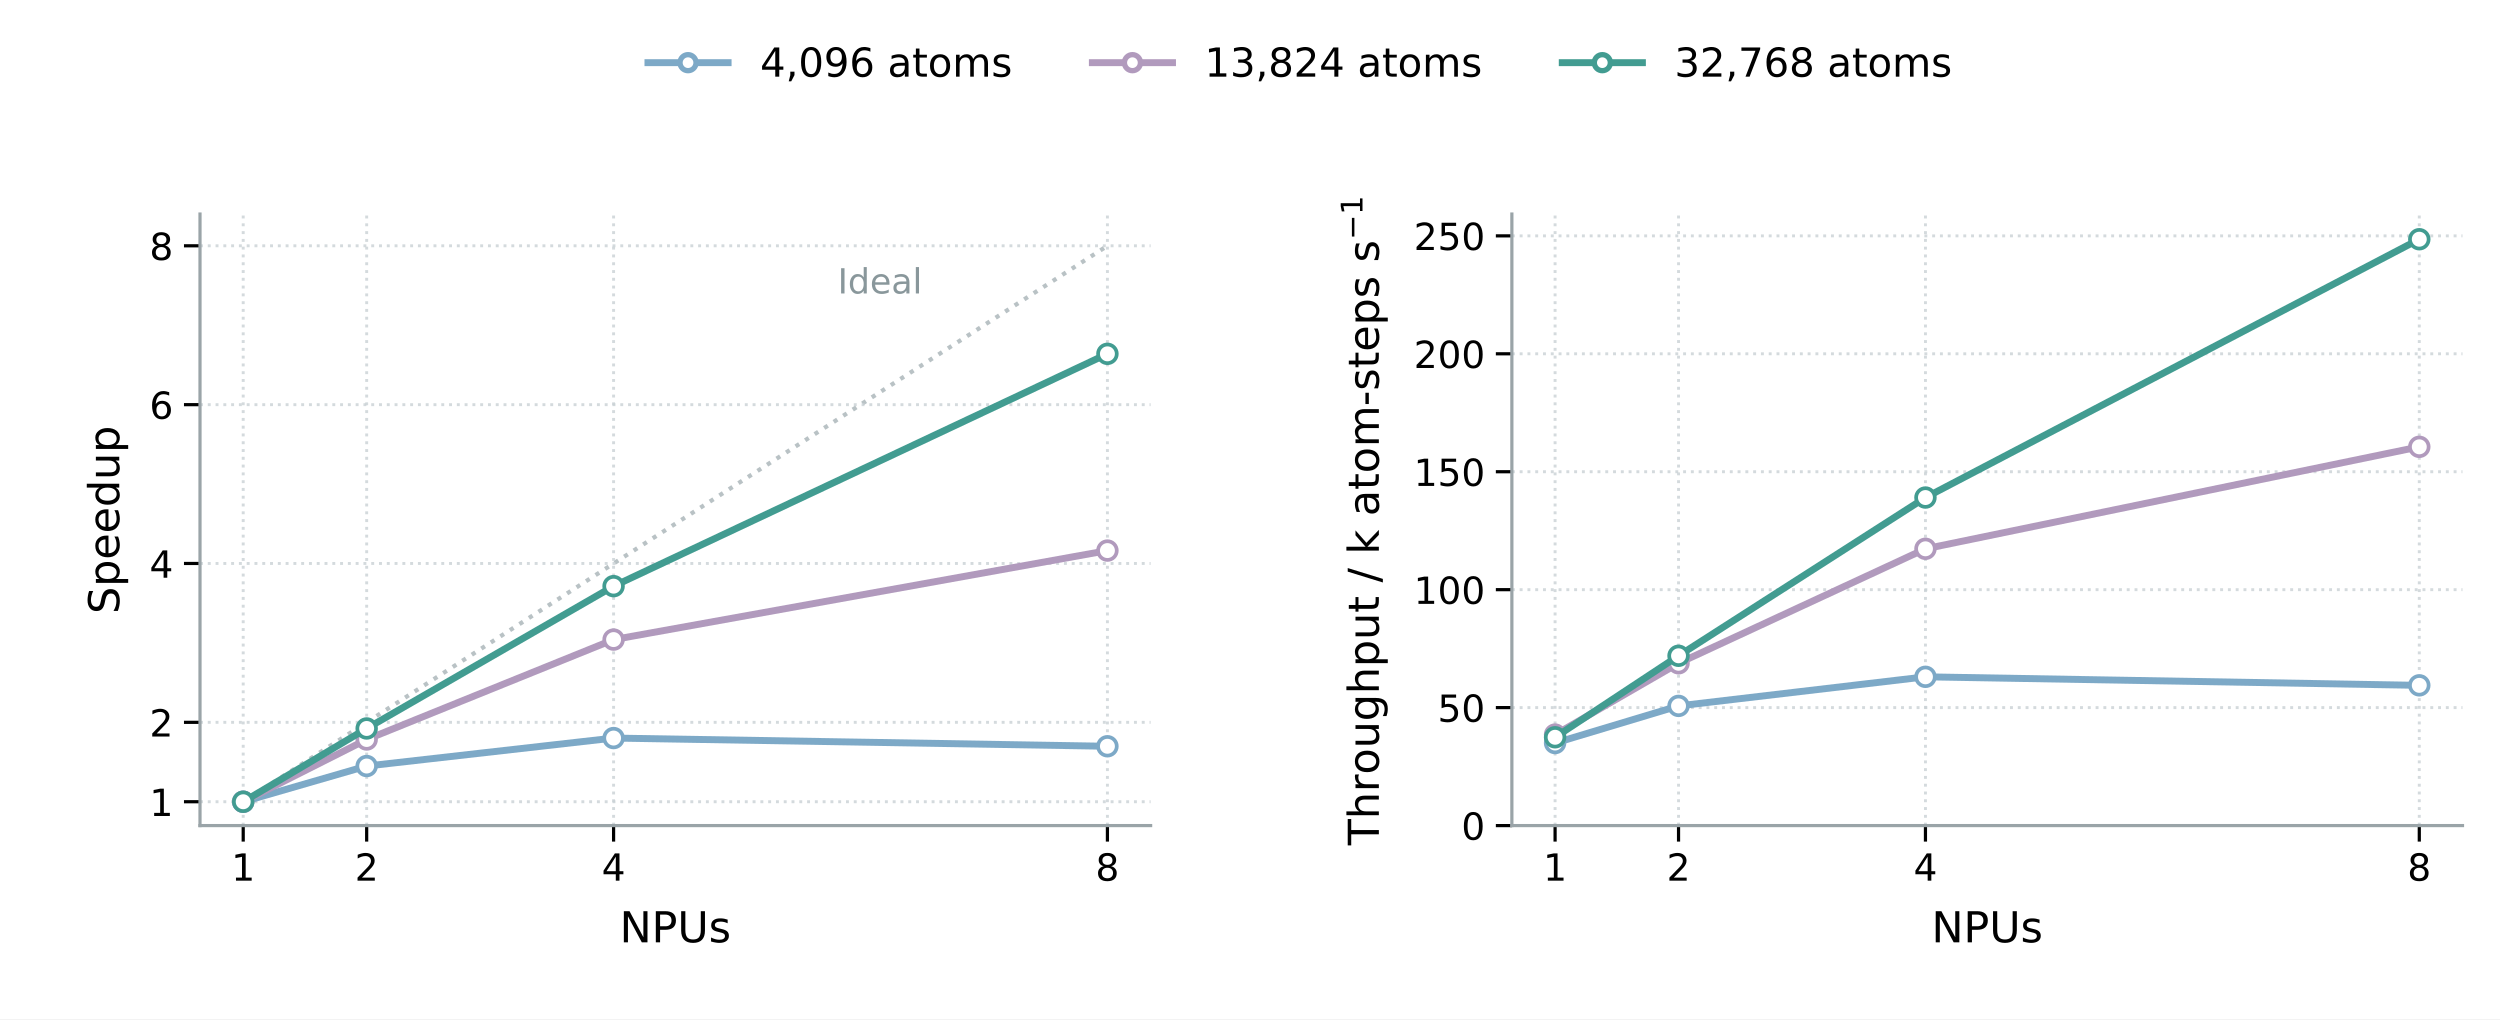
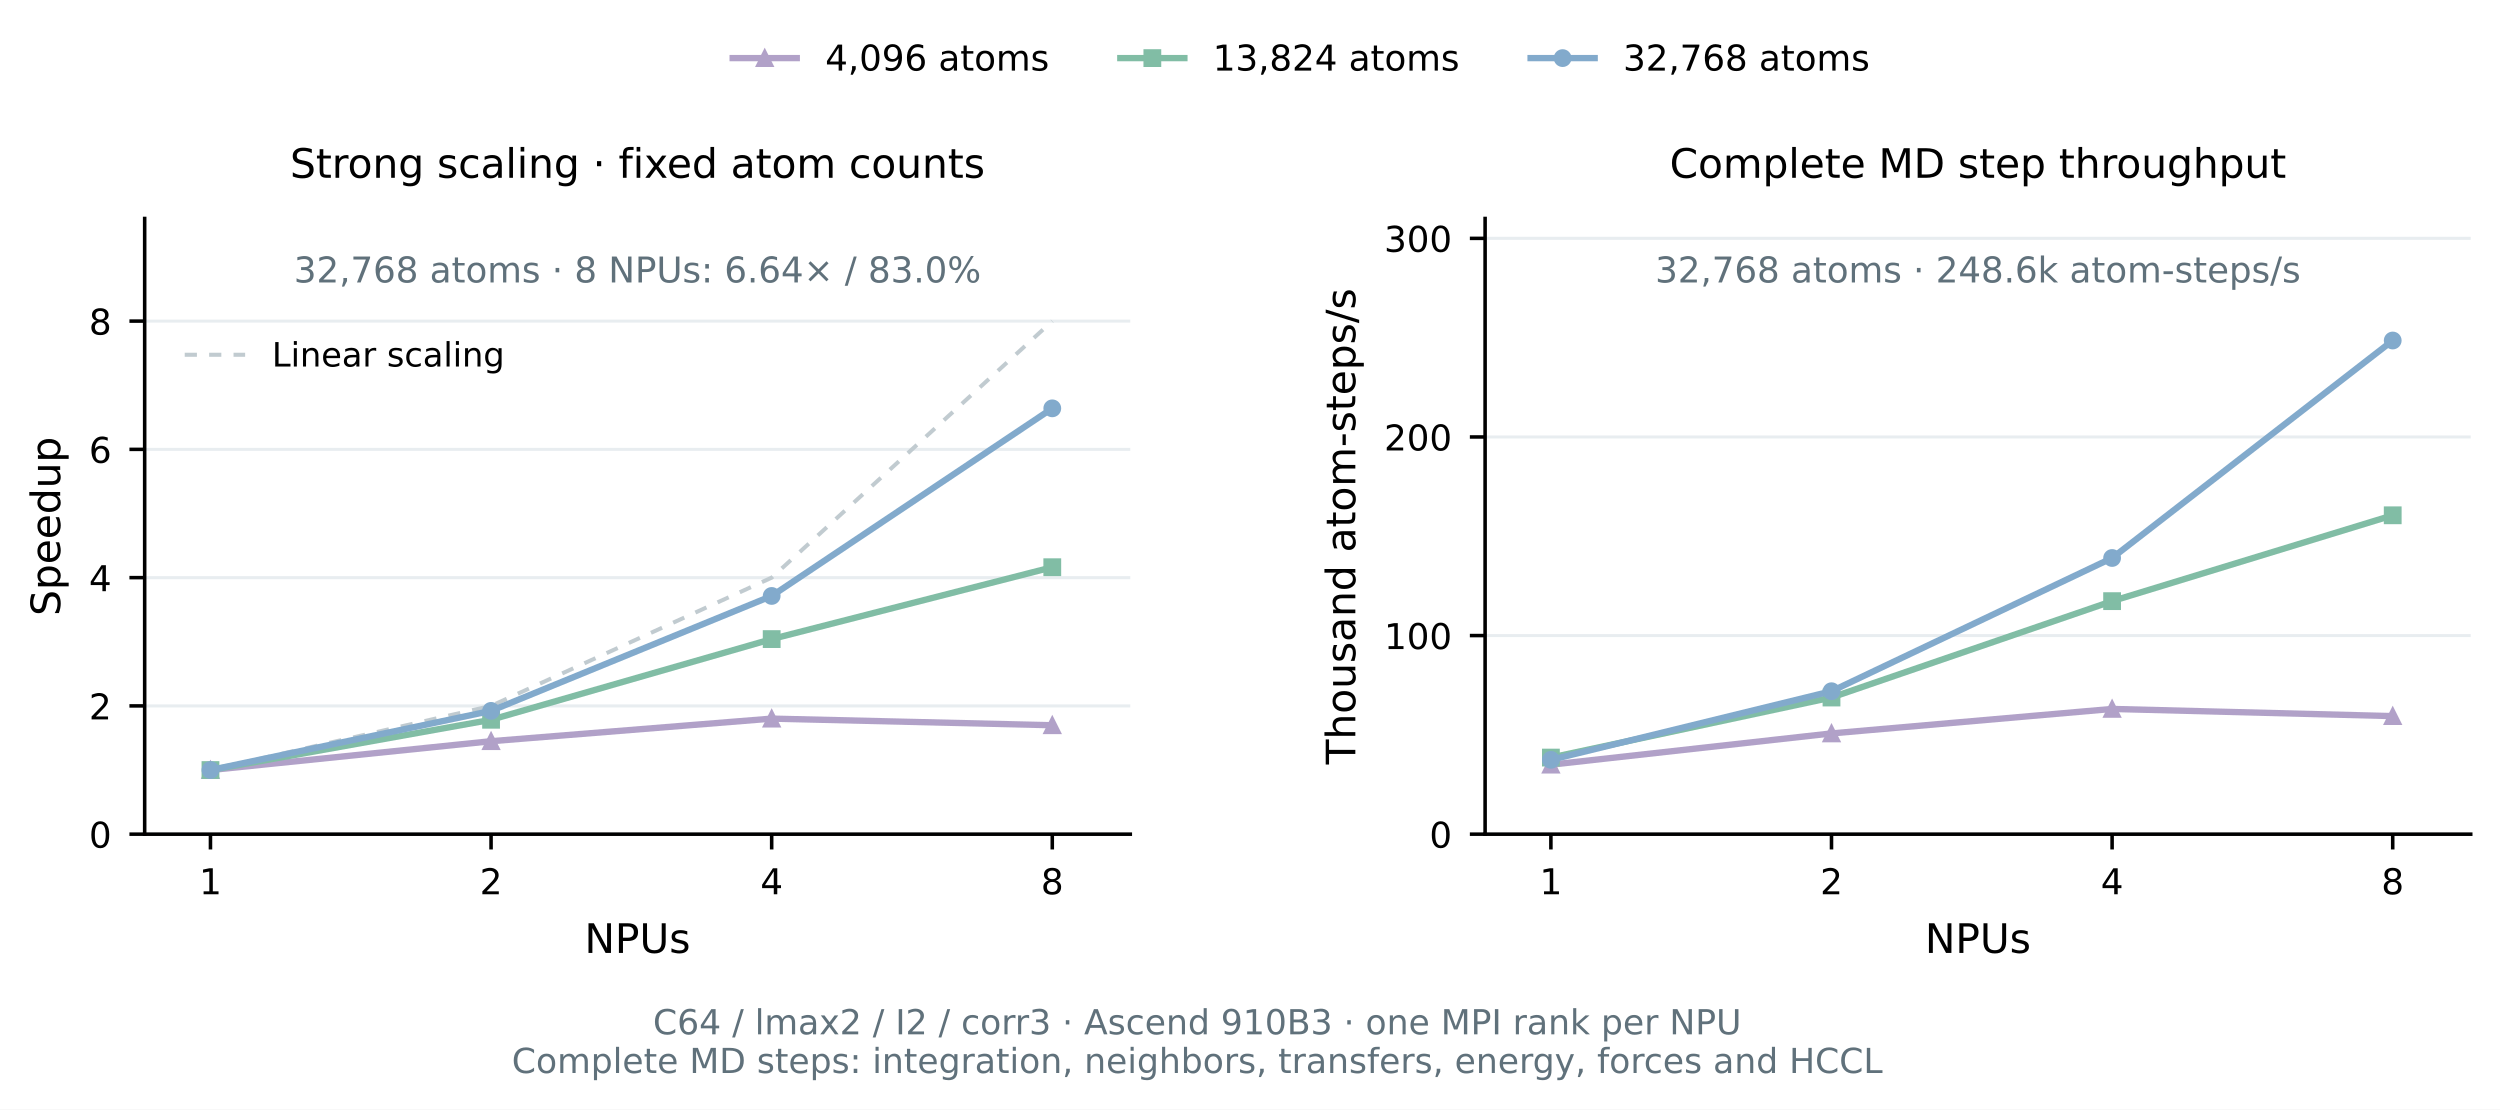
- <svg xmlns="http://www.w3.org/2000/svg" xmlns:xlink="http://www.w3.org/1999/xlink" width="468pt" height="190.8pt" viewBox="0 0 468 190.8" version="1.1">
+ <svg xmlns="http://www.w3.org/2000/svg" xmlns:xlink="http://www.w3.org/1999/xlink" width="491.74pt" height="218.234pt" viewBox="0 0 491.74 218.234" version="1.1">
  <defs>
    <style type="text/css">*{stroke-linejoin: round; stroke-linecap: butt}</style>
  </defs>
  <g id="figure_1">
    <g id="patch_1">
-       <path d="M 0 190.8 L 468 190.8 L 468 0 L 0 0 z " style="fill: #ffffff" />
+       <path d="M 0 218.234 L 491.74 218.234 L 491.74 0 L 0 0 z " style="fill: #ffffff" />
    </g>
    <g id="axes_1">
      <g id="patch_2">
-         <path d="M 37.44 154.548 L 215.398 154.548 L 215.398 40.068 L 37.44 40.068 z " style="fill: #ffffff" />
-       </g>
-       <g id="line2d_1">
-         <path d="M 45.529 150.088 L 68.64 135.22 L 114.863 105.485 L 207.309 46.015 " clip-path="url(#pa1226cd1eb)" style="fill: none; stroke-dasharray: 0.8,1.32; stroke-dashoffset: 0; stroke: #b9c2c5; stroke-width: 0.8" />
+         <path d="M 28.456 164.08 L 222.322 164.08 L 222.322 42.976 L 28.456 42.976 z " style="fill: #ffffff" />
      </g>
      <g id="matplotlib.axis_1">
        <g id="xtick_1">
+           <g id="line2d_1">
+             <defs>
+               <path id="m99eeb32ec3" d="M 0 0 L 0 3 " style="stroke: #000000; stroke-width: 0.7" />
+             </defs>
+             <g>
+               <use xlink:href="#m99eeb32ec3" x="41.397" y="164.08" style="stroke: #000000; stroke-width: 0.7" />
+             </g>
+           </g>
+           <g id="text_1">
+             <text style="font-size: 7px; font-family: 'DejaVu Sans'; text-anchor: middle" x="41.397" y="175.899" transform="rotate(-0 41.39732 175.8989)">1</text>
+           </g>
+         </g>
+         <g id="xtick_2">
          <g id="line2d_2">
-             <path d="M 45.529 154.548 L 45.529 40.068 " clip-path="url(#pa1226cd1eb)" style="fill: none; stroke-dasharray: 0.55,0.907; stroke-dashoffset: 0; stroke: #c9d1d4; stroke-opacity: 0.8; stroke-width: 0.55" />
-           </g>
+             <g>
+               <use xlink:href="#m99eeb32ec3" x="96.591" y="164.08" style="stroke: #000000; stroke-width: 0.7" />
+             </g>
+           </g>
+           <g id="text_2">
+             <text style="font-size: 7px; font-family: 'DejaVu Sans'; text-anchor: middle" x="96.591" y="175.899" transform="rotate(-0 96.5913 175.8989)">2</text>
+           </g>
+         </g>
+         <g id="xtick_3">
          <g id="line2d_3">
-             <defs>
-               <path id="mcc7206d7f3" d="M 0 0 L 0 3 " style="stroke: #000000; stroke-width: 0.6" />
-             </defs>
-             <g>
-               <use xlink:href="#mcc7206d7f3" x="45.529" y="154.548" style="stroke: #000000; stroke-width: 0.6" />
-             </g>
-           </g>
-           <g id="text_1">
-             <text style="font-size: 7px; font-family: 'DejaVu Sans'; text-anchor: middle" x="45.529" y="164.867" transform="rotate(-0 45.529 164.8669)">1</text>
-           </g>
-         </g>
-         <g id="xtick_2">
+             <g>
+               <use xlink:href="#m99eeb32ec3" x="151.785" y="164.08" style="stroke: #000000; stroke-width: 0.7" />
+             </g>
+           </g>
+           <g id="text_3">
+             <text style="font-size: 7px; font-family: 'DejaVu Sans'; text-anchor: middle" x="151.785" y="175.899" transform="rotate(-0 151.7853 175.8989)">4</text>
+           </g>
+         </g>
+         <g id="xtick_4">
          <g id="line2d_4">
-             <path d="M 68.64 154.548 L 68.64 40.068 " clip-path="url(#pa1226cd1eb)" style="fill: none; stroke-dasharray: 0.55,0.907; stroke-dashoffset: 0; stroke: #c9d1d4; stroke-opacity: 0.8; stroke-width: 0.55" />
-           </g>
-           <g id="line2d_5">
-             <g>
-               <use xlink:href="#mcc7206d7f3" x="68.64" y="154.548" style="stroke: #000000; stroke-width: 0.6" />
-             </g>
-           </g>
-           <g id="text_2">
-             <text style="font-size: 7px; font-family: 'DejaVu Sans'; text-anchor: middle" x="68.64" y="164.867" transform="rotate(-0 68.64043 164.8669)">2</text>
-           </g>
-         </g>
-         <g id="xtick_3">
-           <g id="line2d_6">
-             <path d="M 114.863 154.548 L 114.863 40.068 " clip-path="url(#pa1226cd1eb)" style="fill: none; stroke-dasharray: 0.55,0.907; stroke-dashoffset: 0; stroke: #c9d1d4; stroke-opacity: 0.8; stroke-width: 0.55" />
-           </g>
-           <g id="line2d_7">
-             <g>
-               <use xlink:href="#mcc7206d7f3" x="114.863" y="154.548" style="stroke: #000000; stroke-width: 0.6" />
-             </g>
-           </g>
-           <g id="text_3">
-             <text style="font-size: 7px; font-family: 'DejaVu Sans'; text-anchor: middle" x="114.863" y="164.867" transform="rotate(-0 114.8633 164.8669)">4</text>
-           </g>
-         </g>
-         <g id="xtick_4">
-           <g id="line2d_8">
-             <path d="M 207.309 154.548 L 207.309 40.068 " clip-path="url(#pa1226cd1eb)" style="fill: none; stroke-dasharray: 0.55,0.907; stroke-dashoffset: 0; stroke: #c9d1d4; stroke-opacity: 0.8; stroke-width: 0.55" />
-           </g>
-           <g id="line2d_9">
-             <g>
-               <use xlink:href="#mcc7206d7f3" x="207.309" y="154.548" style="stroke: #000000; stroke-width: 0.6" />
+             <g>
+               <use xlink:href="#m99eeb32ec3" x="206.979" y="164.08" style="stroke: #000000; stroke-width: 0.7" />
            </g>
          </g>
          <g id="text_4">
-             <text style="font-size: 7px; font-family: 'DejaVu Sans'; text-anchor: middle" x="207.309" y="164.867" transform="rotate(-0 207.309 164.8669)">8</text>
+             <text style="font-size: 7px; font-family: 'DejaVu Sans'; text-anchor: middle" x="206.979" y="175.899" transform="rotate(-0 206.9793 175.8989)">8</text>
          </g>
        </g>
        <g id="text_5">
-           <text style="font-size: 8px; font-family: 'DejaVu Sans'; text-anchor: middle" x="126.419" y="176.401" transform="rotate(-0 126.419 176.4014)">NPUs</text>
+           <text style="font-size: 8px; font-family: 'DejaVu Sans'; text-anchor: middle" x="125.389" y="187.433" transform="rotate(-0 125.3893 187.4334)">NPUs</text>
        </g>
      </g>
      <g id="matplotlib.axis_2">
        <g id="ytick_1">
+           <g id="line2d_5">
+             <path d="M 28.456 164.08 L 222.322 164.08 " clip-path="url(#pe8429858e1)" style="fill: none; stroke: #e8edf0; stroke-width: 0.6; stroke-linecap: square" />
+           </g>
+           <g id="line2d_6">
+             <defs>
+               <path id="m3dbfd194fb" d="M 0 0 L -3 0 " style="stroke: #000000; stroke-width: 0.7" />
+             </defs>
+             <g>
+               <use xlink:href="#m3dbfd194fb" x="28.456" y="164.08" style="stroke: #000000; stroke-width: 0.7" />
+             </g>
+           </g>
+           <g id="text_6">
+             <text style="font-size: 7px; font-family: 'DejaVu Sans'; text-anchor: end" x="21.956" y="166.739" transform="rotate(-0 21.95625 166.7395)">0</text>
+           </g>
+         </g>
+         <g id="ytick_2">
+           <g id="line2d_7">
+             <path d="M 28.456 138.85 L 222.322 138.85 " clip-path="url(#pe8429858e1)" style="fill: none; stroke: #e8edf0; stroke-width: 0.6; stroke-linecap: square" />
+           </g>
+           <g id="line2d_8">
+             <g>
+               <use xlink:href="#m3dbfd194fb" x="28.456" y="138.85" style="stroke: #000000; stroke-width: 0.7" />
+             </g>
+           </g>
+           <g id="text_7">
+             <text style="font-size: 7px; font-family: 'DejaVu Sans'; text-anchor: end" x="21.956" y="141.509" transform="rotate(-0 21.95625 141.5095)">2</text>
+           </g>
+         </g>
+         <g id="ytick_3">
+           <g id="line2d_9">
+             <path d="M 28.456 113.62 L 222.322 113.62 " clip-path="url(#pe8429858e1)" style="fill: none; stroke: #e8edf0; stroke-width: 0.6; stroke-linecap: square" />
+           </g>
          <g id="line2d_10">
-             <path d="M 37.44 150.088 L 215.398 150.088 " clip-path="url(#pa1226cd1eb)" style="fill: none; stroke-dasharray: 0.55,0.907; stroke-dashoffset: 0; stroke: #c9d1d4; stroke-opacity: 0.8; stroke-width: 0.55" />
-           </g>
+             <g>
+               <use xlink:href="#m3dbfd194fb" x="28.456" y="113.62" style="stroke: #000000; stroke-width: 0.7" />
+             </g>
+           </g>
+           <g id="text_8">
+             <text style="font-size: 7px; font-family: 'DejaVu Sans'; text-anchor: end" x="21.956" y="116.279" transform="rotate(-0 21.95625 116.2795)">4</text>
+           </g>
+         </g>
+         <g id="ytick_4">
          <g id="line2d_11">
-             <defs>
-               <path id="mae733eca62" d="M 0 0 L -3 0 " style="stroke: #000000; stroke-width: 0.6" />
-             </defs>
-             <g>
-               <use xlink:href="#mae733eca62" x="37.44" y="150.088" style="stroke: #000000; stroke-width: 0.6" />
-             </g>
-           </g>
-           <g id="text_6">
-             <text style="font-size: 7px; font-family: 'DejaVu Sans'; text-anchor: end" x="32.44" y="152.747" transform="rotate(-0 32.44 152.7472)">1</text>
-           </g>
-         </g>
-         <g id="ytick_2">
+             <path d="M 28.456 88.39 L 222.322 88.39 " clip-path="url(#pe8429858e1)" style="fill: none; stroke: #e8edf0; stroke-width: 0.6; stroke-linecap: square" />
+           </g>
          <g id="line2d_12">
-             <path d="M 37.44 135.22 L 215.398 135.22 " clip-path="url(#pa1226cd1eb)" style="fill: none; stroke-dasharray: 0.55,0.907; stroke-dashoffset: 0; stroke: #c9d1d4; stroke-opacity: 0.8; stroke-width: 0.55" />
-           </g>
+             <g>
+               <use xlink:href="#m3dbfd194fb" x="28.456" y="88.39" style="stroke: #000000; stroke-width: 0.7" />
+             </g>
+           </g>
+           <g id="text_9">
+             <text style="font-size: 7px; font-family: 'DejaVu Sans'; text-anchor: end" x="21.956" y="91.049" transform="rotate(-0 21.95625 91.04945)">6</text>
+           </g>
+         </g>
+         <g id="ytick_5">
          <g id="line2d_13">
-             <g>
-               <use xlink:href="#mae733eca62" x="37.44" y="135.22" style="stroke: #000000; stroke-width: 0.6" />
-             </g>
-           </g>
-           <g id="text_7">
-             <text style="font-size: 7px; font-family: 'DejaVu Sans'; text-anchor: end" x="32.44" y="137.88" transform="rotate(-0 32.44 137.8797)">2</text>
-           </g>
-         </g>
-         <g id="ytick_3">
+             <path d="M 28.456 63.16 L 222.322 63.16 " clip-path="url(#pe8429858e1)" style="fill: none; stroke: #e8edf0; stroke-width: 0.6; stroke-linecap: square" />
+           </g>
          <g id="line2d_14">
-             <path d="M 37.44 105.485 L 215.398 105.485 " clip-path="url(#pa1226cd1eb)" style="fill: none; stroke-dasharray: 0.55,0.907; stroke-dashoffset: 0; stroke: #c9d1d4; stroke-opacity: 0.8; stroke-width: 0.55" />
-           </g>
-           <g id="line2d_15">
-             <g>
-               <use xlink:href="#mae733eca62" x="37.44" y="105.485" style="stroke: #000000; stroke-width: 0.6" />
-             </g>
-           </g>
-           <g id="text_8">
-             <text style="font-size: 7px; font-family: 'DejaVu Sans'; text-anchor: end" x="32.44" y="108.145" transform="rotate(-0 32.44 108.1446)">4</text>
-           </g>
-         </g>
-         <g id="ytick_4">
-           <g id="line2d_16">
-             <path d="M 37.44 75.75 L 215.398 75.75 " clip-path="url(#pa1226cd1eb)" style="fill: none; stroke-dasharray: 0.55,0.907; stroke-dashoffset: 0; stroke: #c9d1d4; stroke-opacity: 0.8; stroke-width: 0.55" />
-           </g>
-           <g id="line2d_17">
-             <g>
-               <use xlink:href="#mae733eca62" x="37.44" y="75.75" style="stroke: #000000; stroke-width: 0.6" />
-             </g>
-           </g>
-           <g id="text_9">
-             <text style="font-size: 7px; font-family: 'DejaVu Sans'; text-anchor: end" x="32.44" y="78.41" transform="rotate(-0 32.44 78.40953)">6</text>
-           </g>
-         </g>
-         <g id="ytick_5">
-           <g id="line2d_18">
-             <path d="M 37.44 46.015 L 215.398 46.015 " clip-path="url(#pa1226cd1eb)" style="fill: none; stroke-dasharray: 0.55,0.907; stroke-dashoffset: 0; stroke: #c9d1d4; stroke-opacity: 0.8; stroke-width: 0.55" />
-           </g>
-           <g id="line2d_19">
-             <g>
-               <use xlink:href="#mae733eca62" x="37.44" y="46.015" style="stroke: #000000; stroke-width: 0.6" />
+             <g>
+               <use xlink:href="#m3dbfd194fb" x="28.456" y="63.16" style="stroke: #000000; stroke-width: 0.7" />
            </g>
          </g>
          <g id="text_10">
-             <text style="font-size: 7px; font-family: 'DejaVu Sans'; text-anchor: end" x="32.44" y="48.674" transform="rotate(-0 32.44 48.67447)">8</text>
+             <text style="font-size: 7px; font-family: 'DejaVu Sans'; text-anchor: end" x="21.956" y="65.819" transform="rotate(-0 21.95625 65.81945)">8</text>
          </g>
        </g>
        <g id="text_11">
-           <text style="font-size: 8px; font-family: 'DejaVu Sans'; text-anchor: middle" x="22.323" y="97.308" transform="rotate(-90 22.3225 97.308)">Speedup</text>
-         </g>
+           <text style="font-size: 8px; font-family: 'DejaVu Sans'; text-anchor: middle" x="11.839" y="103.528" transform="rotate(-90 11.83875 103.528)">Speedup</text>
+         </g>
+       </g>
+       <g id="line2d_15">
+         <path d="M 41.397 151.465 L 96.591 138.85 L 151.785 113.62 L 206.979 63.16 " clip-path="url(#pe8429858e1)" style="fill: none; stroke-dasharray: 2.4,2.4; stroke-dashoffset: 0; stroke: #c1cbd0; stroke-width: 0.8" />
      </g>
      <g id="patch_3">
-         <path d="M 37.44 154.548 L 37.44 40.068 " style="fill: none; stroke: #9aa4a8; stroke-width: 0.6; stroke-linejoin: miter; stroke-linecap: square" />
+         <path d="M 28.456 164.08 L 28.456 42.976 " style="fill: none; stroke: #000000; stroke-width: 0.7; stroke-linejoin: miter; stroke-linecap: square" />
      </g>
      <g id="patch_4">
-         <path d="M 37.44 154.548 L 215.398 154.548 " style="fill: none; stroke: #9aa4a8; stroke-width: 0.6; stroke-linejoin: miter; stroke-linecap: square" />
-       </g>
-       <g id="line2d_20">
-         <path d="M 45.529 150.088 L 68.64 143.401 L 114.863 138.164 L 207.309 139.7 " clip-path="url(#pa1226cd1eb)" style="fill: none; stroke: #7da9c7; stroke-width: 1.3; stroke-linecap: square" />
+         <path d="M 28.456 164.08 L 222.322 164.08 " style="fill: none; stroke: #000000; stroke-width: 0.7; stroke-linejoin: miter; stroke-linecap: square" />
+       </g>
+       <g id="line2d_16">
+         <path d="M 41.397 151.465 L 96.591 145.791 L 151.785 141.348 L 206.979 142.651 " clip-path="url(#pe8429858e1)" style="fill: none; stroke: #b1a1c8; stroke-width: 1.25; stroke-linecap: square" />
        <defs>
-           <path id="mecca5c3b6b" d="M 0 1.75 C 0.464 1.75 0.909 1.566 1.237 1.237 C 1.566 0.909 1.75 0.464 1.75 0 C 1.75 -0.464 1.566 -0.909 1.237 -1.237 C 0.909 -1.566 0.464 -1.75 0 -1.75 C -0.464 -1.75 -0.909 -1.566 -1.237 -1.237 C -1.566 -0.909 -1.75 -0.464 -1.75 0 C -1.75 0.464 -1.566 0.909 -1.237 1.237 C -0.909 1.566 -0.464 1.75 0 1.75 z " style="stroke: #7da9c7; stroke-width: 0.7" />
+           <path id="m7d9fa27b0b" d="M 0 -1.5 L -1.5 1.5 L 1.5 1.5 z " style="stroke: #b1a1c8; stroke-width: 0.5; stroke-linejoin: miter" />
        </defs>
-         <g clip-path="url(#pa1226cd1eb)">
-           <use xlink:href="#mecca5c3b6b" x="45.529" y="150.088" style="fill: #ffffff; stroke: #7da9c7; stroke-width: 0.7" />
-           <use xlink:href="#mecca5c3b6b" x="68.64" y="143.401" style="fill: #ffffff; stroke: #7da9c7; stroke-width: 0.7" />
-           <use xlink:href="#mecca5c3b6b" x="114.863" y="138.164" style="fill: #ffffff; stroke: #7da9c7; stroke-width: 0.7" />
-           <use xlink:href="#mecca5c3b6b" x="207.309" y="139.7" style="fill: #ffffff; stroke: #7da9c7; stroke-width: 0.7" />
-         </g>
-       </g>
-       <g id="line2d_21">
-         <path d="M 45.529 150.088 L 68.64 138.433 L 114.863 119.729 L 207.309 103.068 " clip-path="url(#pa1226cd1eb)" style="fill: none; stroke: #b19abd; stroke-width: 1.3; stroke-linecap: square" />
+         <g clip-path="url(#pe8429858e1)">
+           <use xlink:href="#m7d9fa27b0b" x="41.397" y="151.465" style="fill: #b1a1c8; stroke: #b1a1c8; stroke-width: 0.5; stroke-linejoin: miter" />
+           <use xlink:href="#m7d9fa27b0b" x="96.591" y="145.791" style="fill: #b1a1c8; stroke: #b1a1c8; stroke-width: 0.5; stroke-linejoin: miter" />
+           <use xlink:href="#m7d9fa27b0b" x="151.785" y="141.348" style="fill: #b1a1c8; stroke: #b1a1c8; stroke-width: 0.5; stroke-linejoin: miter" />
+           <use xlink:href="#m7d9fa27b0b" x="206.979" y="142.651" style="fill: #b1a1c8; stroke: #b1a1c8; stroke-width: 0.5; stroke-linejoin: miter" />
+         </g>
+       </g>
+       <g id="line2d_17">
+         <path d="M 41.397 151.465 L 96.591 141.576 L 151.785 125.706 L 206.979 111.569 " clip-path="url(#pe8429858e1)" style="fill: none; stroke: #81bda5; stroke-width: 1.25; stroke-linecap: square" />
        <defs>
-           <path id="m34d5ce6b29" d="M 0 1.75 C 0.464 1.75 0.909 1.566 1.237 1.237 C 1.566 0.909 1.75 0.464 1.75 0 C 1.75 -0.464 1.566 -0.909 1.237 -1.237 C 0.909 -1.566 0.464 -1.75 0 -1.75 C -0.464 -1.75 -0.909 -1.566 -1.237 -1.237 C -1.566 -0.909 -1.75 -0.464 -1.75 0 C -1.75 0.464 -1.566 0.909 -1.237 1.237 C -0.909 1.566 -0.464 1.75 0 1.75 z " style="stroke: #b19abd; stroke-width: 0.7" />
+           <path id="m52fd982801" d="M -1.5 1.5 L 1.5 1.5 L 1.5 -1.5 L -1.5 -1.5 z " style="stroke: #81bda5; stroke-width: 0.5; stroke-linejoin: miter" />
        </defs>
-         <g clip-path="url(#pa1226cd1eb)">
-           <use xlink:href="#m34d5ce6b29" x="45.529" y="150.088" style="fill: #ffffff; stroke: #b19abd; stroke-width: 0.7" />
-           <use xlink:href="#m34d5ce6b29" x="68.64" y="138.433" style="fill: #ffffff; stroke: #b19abd; stroke-width: 0.7" />
-           <use xlink:href="#m34d5ce6b29" x="114.863" y="119.729" style="fill: #ffffff; stroke: #b19abd; stroke-width: 0.7" />
-           <use xlink:href="#m34d5ce6b29" x="207.309" y="103.068" style="fill: #ffffff; stroke: #b19abd; stroke-width: 0.7" />
-         </g>
-       </g>
-       <g id="line2d_22">
-         <path d="M 45.529 150.088 L 68.64 136.37 L 114.863 109.728 L 207.309 66.238 " clip-path="url(#pa1226cd1eb)" style="fill: none; stroke: #429c91; stroke-width: 1.3; stroke-linecap: square" />
+         <g clip-path="url(#pe8429858e1)">
+           <use xlink:href="#m52fd982801" x="41.397" y="151.465" style="fill: #81bda5; stroke: #81bda5; stroke-width: 0.5; stroke-linejoin: miter" />
+           <use xlink:href="#m52fd982801" x="96.591" y="141.576" style="fill: #81bda5; stroke: #81bda5; stroke-width: 0.5; stroke-linejoin: miter" />
+           <use xlink:href="#m52fd982801" x="151.785" y="125.706" style="fill: #81bda5; stroke: #81bda5; stroke-width: 0.5; stroke-linejoin: miter" />
+           <use xlink:href="#m52fd982801" x="206.979" y="111.569" style="fill: #81bda5; stroke: #81bda5; stroke-width: 0.5; stroke-linejoin: miter" />
+         </g>
+       </g>
+       <g id="line2d_18">
+         <path d="M 41.397 151.465 L 96.591 139.825 L 151.785 117.22 L 206.979 80.319 " clip-path="url(#pe8429858e1)" style="fill: none; stroke: #82aacc; stroke-width: 1.25; stroke-linecap: square" />
        <defs>
-           <path id="mfe1f24bf90" d="M 0 1.75 C 0.464 1.75 0.909 1.566 1.237 1.237 C 1.566 0.909 1.75 0.464 1.75 0 C 1.75 -0.464 1.566 -0.909 1.237 -1.237 C 0.909 -1.566 0.464 -1.75 0 -1.75 C -0.464 -1.75 -0.909 -1.566 -1.237 -1.237 C -1.566 -0.909 -1.75 -0.464 -1.75 0 C -1.75 0.464 -1.566 0.909 -1.237 1.237 C -0.909 1.566 -0.464 1.75 0 1.75 z " style="stroke: #429c91; stroke-width: 0.7" />
+           <path id="m2099d95bfc" d="M 0 1.5 C 0.398 1.5 0.779 1.342 1.061 1.061 C 1.342 0.779 1.5 0.398 1.5 0 C 1.5 -0.398 1.342 -0.779 1.061 -1.061 C 0.779 -1.342 0.398 -1.5 0 -1.5 C -0.398 -1.5 -0.779 -1.342 -1.061 -1.061 C -1.342 -0.779 -1.5 -0.398 -1.5 0 C -1.5 0.398 -1.342 0.779 -1.061 1.061 C -0.779 1.342 -0.398 1.5 0 1.5 z " style="stroke: #82aacc; stroke-width: 0.5" />
        </defs>
-         <g clip-path="url(#pa1226cd1eb)">
-           <use xlink:href="#mfe1f24bf90" x="45.529" y="150.088" style="fill: #ffffff; stroke: #429c91; stroke-width: 0.7" />
-           <use xlink:href="#mfe1f24bf90" x="68.64" y="136.37" style="fill: #ffffff; stroke: #429c91; stroke-width: 0.7" />
-           <use xlink:href="#mfe1f24bf90" x="114.863" y="109.728" style="fill: #ffffff; stroke: #429c91; stroke-width: 0.7" />
-           <use xlink:href="#mfe1f24bf90" x="207.309" y="66.238" style="fill: #ffffff; stroke: #429c91; stroke-width: 0.7" />
+         <g clip-path="url(#pe8429858e1)">
+           <use xlink:href="#m2099d95bfc" x="41.397" y="151.465" style="fill: #82aacc; stroke: #82aacc; stroke-width: 0.5" />
+           <use xlink:href="#m2099d95bfc" x="96.591" y="139.825" style="fill: #82aacc; stroke: #82aacc; stroke-width: 0.5" />
+           <use xlink:href="#m2099d95bfc" x="151.785" y="117.22" style="fill: #82aacc; stroke: #82aacc; stroke-width: 0.5" />
+           <use xlink:href="#m2099d95bfc" x="206.979" y="80.319" style="fill: #82aacc; stroke: #82aacc; stroke-width: 0.5" />
        </g>
      </g>
      <g id="text_12">
-         <text style="font-size: 6.5px; font-family: 'DejaVu Sans'; text-anchor: end; fill: #89979b" x="172.642" y="54.936" transform="rotate(-0 172.6418 54.93553)">Ideal</text>
+         <text style="font-size: 7px; font-family: 'DejaVu Sans'; text-anchor: middle; fill: #60717b" x="125.389" y="55.561" transform="rotate(-0 125.3893 55.56115)">32,768 atoms · 8 NPUs: 6.64× / 83.0%</text>
+       </g>
+       <g id="text_13">
+         <text style="font-size: 8px; font-family: 'DejaVu Sans'; text-anchor: middle" x="125.389" y="34.976" transform="rotate(-0 125.3893 34.976)">Strong scaling · fixed atom counts</text>
+       </g>
+       <g id="legend_1">
+         <g id="line2d_19">
+           <path d="M 36.335 69.787 L 42.275 69.787 L 48.215 69.787 " style="fill: none; stroke-dasharray: 2.4,2.4; stroke-dashoffset: 0; stroke: #c1cbd0; stroke-width: 0.8" />
+         </g>
+         <g id="text_14">
+           <text style="font-size: 6.6px; font-family: 'DejaVu Sans'; text-anchor: start" x="53.495" y="72.097" transform="rotate(-0 53.49491 72.09657)">Linear scaling</text>
+         </g>
      </g>
    </g>
    <g id="axes_2">
      <g id="patch_5">
-         <path d="M 283.022 154.548 L 460.98 154.548 L 460.98 40.068 L 283.022 40.068 z " style="fill: #ffffff" />
+         <path d="M 292.114 164.08 L 485.98 164.08 L 485.98 42.976 L 292.114 42.976 z " style="fill: #ffffff" />
      </g>
      <g id="matplotlib.axis_3">
        <g id="xtick_5">
+           <g id="line2d_20">
+             <g>
+               <use xlink:href="#m99eeb32ec3" x="305.055" y="164.08" style="stroke: #000000; stroke-width: 0.7" />
+             </g>
+           </g>
+           <g id="text_15">
+             <text style="font-size: 7px; font-family: 'DejaVu Sans'; text-anchor: middle" x="305.055" y="175.899" transform="rotate(-0 305.0552 175.8989)">1</text>
+           </g>
+         </g>
+         <g id="xtick_6">
+           <g id="line2d_21">
+             <g>
+               <use xlink:href="#m99eeb32ec3" x="360.249" y="164.08" style="stroke: #000000; stroke-width: 0.7" />
+             </g>
+           </g>
+           <g id="text_16">
+             <text style="font-size: 7px; font-family: 'DejaVu Sans'; text-anchor: middle" x="360.249" y="175.899" transform="rotate(-0 360.2492 175.8989)">2</text>
+           </g>
+         </g>
+         <g id="xtick_7">
+           <g id="line2d_22">
+             <g>
+               <use xlink:href="#m99eeb32ec3" x="415.443" y="164.08" style="stroke: #000000; stroke-width: 0.7" />
+             </g>
+           </g>
+           <g id="text_17">
+             <text style="font-size: 7px; font-family: 'DejaVu Sans'; text-anchor: middle" x="415.443" y="175.899" transform="rotate(-0 415.4432 175.8989)">4</text>
+           </g>
+         </g>
+         <g id="xtick_8">
          <g id="line2d_23">
-             <path d="M 291.111 154.548 L 291.111 40.068 " clip-path="url(#pd4a4ac42b5)" style="fill: none; stroke-dasharray: 0.55,0.907; stroke-dashoffset: 0; stroke: #c9d1d4; stroke-opacity: 0.8; stroke-width: 0.55" />
-           </g>
-           <g id="line2d_24">
-             <g>
-               <use xlink:href="#mcc7206d7f3" x="291.111" y="154.548" style="stroke: #000000; stroke-width: 0.6" />
-             </g>
-           </g>
-           <g id="text_13">
-             <text style="font-size: 7px; font-family: 'DejaVu Sans'; text-anchor: middle" x="291.111" y="164.867" transform="rotate(-0 291.111 164.8669)">1</text>
-           </g>
-         </g>
-         <g id="xtick_6">
-           <g id="line2d_25">
-             <path d="M 314.222 154.548 L 314.222 40.068 " clip-path="url(#pd4a4ac42b5)" style="fill: none; stroke-dasharray: 0.55,0.907; stroke-dashoffset: 0; stroke: #c9d1d4; stroke-opacity: 0.8; stroke-width: 0.55" />
-           </g>
-           <g id="line2d_26">
-             <g>
-               <use xlink:href="#mcc7206d7f3" x="314.222" y="154.548" style="stroke: #000000; stroke-width: 0.6" />
-             </g>
-           </g>
-           <g id="text_14">
-             <text style="font-size: 7px; font-family: 'DejaVu Sans'; text-anchor: middle" x="314.222" y="164.867" transform="rotate(-0 314.2224 164.8669)">2</text>
-           </g>
-         </g>
-         <g id="xtick_7">
-           <g id="line2d_27">
-             <path d="M 360.445 154.548 L 360.445 40.068 " clip-path="url(#pd4a4ac42b5)" style="fill: none; stroke-dasharray: 0.55,0.907; stroke-dashoffset: 0; stroke: #c9d1d4; stroke-opacity: 0.8; stroke-width: 0.55" />
-           </g>
-           <g id="line2d_28">
-             <g>
-               <use xlink:href="#mcc7206d7f3" x="360.445" y="154.548" style="stroke: #000000; stroke-width: 0.6" />
-             </g>
-           </g>
-           <g id="text_15">
-             <text style="font-size: 7px; font-family: 'DejaVu Sans'; text-anchor: middle" x="360.445" y="164.867" transform="rotate(-0 360.4453 164.8669)">4</text>
-           </g>
-         </g>
-         <g id="xtick_8">
-           <g id="line2d_29">
-             <path d="M 452.891 154.548 L 452.891 40.068 " clip-path="url(#pd4a4ac42b5)" style="fill: none; stroke-dasharray: 0.55,0.907; stroke-dashoffset: 0; stroke: #c9d1d4; stroke-opacity: 0.8; stroke-width: 0.55" />
-           </g>
-           <g id="line2d_30">
-             <g>
-               <use xlink:href="#mcc7206d7f3" x="452.891" y="154.548" style="stroke: #000000; stroke-width: 0.6" />
-             </g>
-           </g>
-           <g id="text_16">
-             <text style="font-size: 7px; font-family: 'DejaVu Sans'; text-anchor: middle" x="452.891" y="164.867" transform="rotate(-0 452.891 164.8669)">8</text>
-           </g>
-         </g>
-         <g id="text_17">
-           <text style="font-size: 8px; font-family: 'DejaVu Sans'; text-anchor: middle" x="372.001" y="176.401" transform="rotate(-0 372.001 176.4014)">NPUs</text>
+             <g>
+               <use xlink:href="#m99eeb32ec3" x="470.637" y="164.08" style="stroke: #000000; stroke-width: 0.7" />
+             </g>
+           </g>
+           <g id="text_18">
+             <text style="font-size: 7px; font-family: 'DejaVu Sans'; text-anchor: middle" x="470.637" y="175.899" transform="rotate(-0 470.6372 175.8989)">8</text>
+           </g>
+         </g>
+         <g id="text_19">
+           <text style="font-size: 8px; font-family: 'DejaVu Sans'; text-anchor: middle" x="389.047" y="187.433" transform="rotate(-0 389.0472 187.4334)">NPUs</text>
        </g>
      </g>
      <g id="matplotlib.axis_4">
        <g id="ytick_6">
+           <g id="line2d_24">
+             <path d="M 292.114 164.08 L 485.98 164.08 " clip-path="url(#p4606a8942e)" style="fill: none; stroke: #e8edf0; stroke-width: 0.6; stroke-linecap: square" />
+           </g>
+           <g id="line2d_25">
+             <g>
+               <use xlink:href="#m3dbfd194fb" x="292.114" y="164.08" style="stroke: #000000; stroke-width: 0.7" />
+             </g>
+           </g>
+           <g id="text_20">
+             <text style="font-size: 7px; font-family: 'DejaVu Sans'; text-anchor: end" x="285.614" y="166.739" transform="rotate(-0 285.6141 166.7395)">0</text>
+           </g>
+         </g>
+         <g id="ytick_7">
+           <g id="line2d_26">
+             <path d="M 292.114 125.014 L 485.98 125.014 " clip-path="url(#p4606a8942e)" style="fill: none; stroke: #e8edf0; stroke-width: 0.6; stroke-linecap: square" />
+           </g>
+           <g id="line2d_27">
+             <g>
+               <use xlink:href="#m3dbfd194fb" x="292.114" y="125.014" style="stroke: #000000; stroke-width: 0.7" />
+             </g>
+           </g>
+           <g id="text_21">
+             <text style="font-size: 7px; font-family: 'DejaVu Sans'; text-anchor: end" x="285.614" y="127.674" transform="rotate(-0 285.6141 127.6736)">100</text>
+           </g>
+         </g>
+         <g id="ytick_8">
+           <g id="line2d_28">
+             <path d="M 292.114 85.948 L 485.98 85.948 " clip-path="url(#p4606a8942e)" style="fill: none; stroke: #e8edf0; stroke-width: 0.6; stroke-linecap: square" />
+           </g>
+           <g id="line2d_29">
+             <g>
+               <use xlink:href="#m3dbfd194fb" x="292.114" y="85.948" style="stroke: #000000; stroke-width: 0.7" />
+             </g>
+           </g>
+           <g id="text_22">
+             <text style="font-size: 7px; font-family: 'DejaVu Sans'; text-anchor: end" x="285.614" y="88.608" transform="rotate(-0 285.6141 88.60784)">200</text>
+           </g>
+         </g>
+         <g id="ytick_9">
+           <g id="line2d_30">
+             <path d="M 292.114 46.883 L 485.98 46.883 " clip-path="url(#p4606a8942e)" style="fill: none; stroke: #e8edf0; stroke-width: 0.6; stroke-linecap: square" />
+           </g>
          <g id="line2d_31">
-             <path d="M 283.022 154.548 L 460.98 154.548 " clip-path="url(#pd4a4ac42b5)" style="fill: none; stroke-dasharray: 0.55,0.907; stroke-dashoffset: 0; stroke: #c9d1d4; stroke-opacity: 0.8; stroke-width: 0.55" />
-           </g>
-           <g id="line2d_32">
-             <g>
-               <use xlink:href="#mae733eca62" x="283.022" y="154.548" style="stroke: #000000; stroke-width: 0.6" />
-             </g>
-           </g>
-           <g id="text_18">
-             <text style="font-size: 7px; font-family: 'DejaVu Sans'; text-anchor: end" x="278.022" y="157.207" transform="rotate(-0 278.022 157.2075)">0</text>
-           </g>
-         </g>
-         <g id="ytick_7">
-           <g id="line2d_33">
-             <path d="M 283.022 132.468 L 460.98 132.468 " clip-path="url(#pd4a4ac42b5)" style="fill: none; stroke-dasharray: 0.55,0.907; stroke-dashoffset: 0; stroke: #c9d1d4; stroke-opacity: 0.8; stroke-width: 0.55" />
-           </g>
-           <g id="line2d_34">
-             <g>
-               <use xlink:href="#mae733eca62" x="283.022" y="132.468" style="stroke: #000000; stroke-width: 0.6" />
-             </g>
-           </g>
-           <g id="text_19">
-             <text style="font-size: 7px; font-family: 'DejaVu Sans'; text-anchor: end" x="278.022" y="135.128" transform="rotate(-0 278.022 135.1276)">50</text>
-           </g>
-         </g>
-         <g id="ytick_8">
-           <g id="line2d_35">
-             <path d="M 283.022 110.388 L 460.98 110.388 " clip-path="url(#pd4a4ac42b5)" style="fill: none; stroke-dasharray: 0.55,0.907; stroke-dashoffset: 0; stroke: #c9d1d4; stroke-opacity: 0.8; stroke-width: 0.55" />
-           </g>
-           <g id="line2d_36">
-             <g>
-               <use xlink:href="#mae733eca62" x="283.022" y="110.388" style="stroke: #000000; stroke-width: 0.6" />
-             </g>
-           </g>
-           <g id="text_20">
-             <text style="font-size: 7px; font-family: 'DejaVu Sans'; text-anchor: end" x="278.022" y="113.048" transform="rotate(-0 278.022 113.0477)">100</text>
-           </g>
-         </g>
-         <g id="ytick_9">
-           <g id="line2d_37">
-             <path d="M 283.022 88.308 L 460.98 88.308 " clip-path="url(#pd4a4ac42b5)" style="fill: none; stroke-dasharray: 0.55,0.907; stroke-dashoffset: 0; stroke: #c9d1d4; stroke-opacity: 0.8; stroke-width: 0.55" />
-           </g>
-           <g id="line2d_38">
-             <g>
-               <use xlink:href="#mae733eca62" x="283.022" y="88.308" style="stroke: #000000; stroke-width: 0.6" />
-             </g>
-           </g>
-           <g id="text_21">
-             <text style="font-size: 7px; font-family: 'DejaVu Sans'; text-anchor: end" x="278.022" y="90.968" transform="rotate(-0 278.022 90.96789)">150</text>
-           </g>
-         </g>
-         <g id="ytick_10">
-           <g id="line2d_39">
-             <path d="M 283.022 66.229 L 460.98 66.229 " clip-path="url(#pd4a4ac42b5)" style="fill: none; stroke-dasharray: 0.55,0.907; stroke-dashoffset: 0; stroke: #c9d1d4; stroke-opacity: 0.8; stroke-width: 0.55" />
-           </g>
-           <g id="line2d_40">
-             <g>
-               <use xlink:href="#mae733eca62" x="283.022" y="66.229" style="stroke: #000000; stroke-width: 0.6" />
-             </g>
-           </g>
-           <g id="text_22">
-             <text style="font-size: 7px; font-family: 'DejaVu Sans'; text-anchor: end" x="278.022" y="68.888" transform="rotate(-0 278.022 68.88804)">200</text>
-           </g>
-         </g>
-         <g id="ytick_11">
-           <g id="line2d_41">
-             <path d="M 283.022 44.149 L 460.98 44.149 " clip-path="url(#pd4a4ac42b5)" style="fill: none; stroke-dasharray: 0.55,0.907; stroke-dashoffset: 0; stroke: #c9d1d4; stroke-opacity: 0.8; stroke-width: 0.55" />
-           </g>
-           <g id="line2d_42">
-             <g>
-               <use xlink:href="#mae733eca62" x="283.022" y="44.149" style="stroke: #000000; stroke-width: 0.6" />
+             <g>
+               <use xlink:href="#m3dbfd194fb" x="292.114" y="46.883" style="stroke: #000000; stroke-width: 0.7" />
            </g>
          </g>
          <g id="text_23">
-             <text style="font-size: 7px; font-family: 'DejaVu Sans'; text-anchor: end" x="278.022" y="46.808" transform="rotate(-0 278.022 46.80818)">250</text>
+             <text style="font-size: 7px; font-family: 'DejaVu Sans'; text-anchor: end" x="285.614" y="49.542" transform="rotate(-0 285.6141 49.54203)">300</text>
          </g>
        </g>
        <g id="text_24">
-           <g transform="translate(258.9808 158.228) rotate(-90)">
-             <text>
-               <tspan x="0" y="-0.858" style="font-size: 8px; font-family: 'DejaVu Sans'">T</tspan>
-               <tspan x="4.887" y="-0.858" style="font-size: 8px; font-family: 'DejaVu Sans'">h</tspan>
-               <tspan x="9.957" y="-0.858" style="font-size: 8px; font-family: 'DejaVu Sans'">r</tspan>
-               <tspan x="13.246" y="-0.858" style="font-size: 8px; font-family: 'DejaVu Sans'">o</tspan>
-               <tspan x="18.141" y="-0.858" style="font-size: 8px; font-family: 'DejaVu Sans'">u</tspan>
-               <tspan x="23.211" y="-0.858" style="font-size: 8px; font-family: 'DejaVu Sans'">g</tspan>
-               <tspan x="28.289" y="-0.858" style="font-size: 8px; font-family: 'DejaVu Sans'">h</tspan>
-               <tspan x="33.359" y="-0.858" style="font-size: 8px; font-family: 'DejaVu Sans'">p</tspan>
-               <tspan x="38.438" y="-0.858" style="font-size: 8px; font-family: 'DejaVu Sans'">u</tspan>
-               <tspan x="43.508" y="-0.858" style="font-size: 8px; font-family: 'DejaVu Sans'">t</tspan>
-               <tspan x="46.645" y="-0.858" style="font-size: 8px; font-family: 'DejaVu Sans'"> </tspan>
-               <tspan x="49.188" y="-0.858" style="font-size: 8px; font-family: 'DejaVu Sans'">/</tspan>
-               <tspan x="51.883" y="-0.858" style="font-size: 8px; font-family: 'DejaVu Sans'"> </tspan>
-               <tspan x="54.426" y="-0.858" style="font-size: 8px; font-family: 'DejaVu Sans'">k</tspan>
-               <tspan x="59.059" y="-0.858" style="font-size: 8px; font-family: 'DejaVu Sans'"> </tspan>
-               <tspan x="61.602" y="-0.858" style="font-size: 8px; font-family: 'DejaVu Sans'">a</tspan>
-               <tspan x="66.504" y="-0.858" style="font-size: 8px; font-family: 'DejaVu Sans'">t</tspan>
-               <tspan x="69.641" y="-0.858" style="font-size: 8px; font-family: 'DejaVu Sans'">o</tspan>
-               <tspan x="74.535" y="-0.858" style="font-size: 8px; font-family: 'DejaVu Sans'">m</tspan>
-               <tspan x="82.203" y="-0.858" style="font-size: 8px; font-family: 'DejaVu Sans'">-</tspan>
-               <tspan x="85.09" y="-0.858" style="font-size: 8px; font-family: 'DejaVu Sans'">s</tspan>
-               <tspan x="89.258" y="-0.858" style="font-size: 8px; font-family: 'DejaVu Sans'">t</tspan>
-               <tspan x="92.395" y="-0.858" style="font-size: 8px; font-family: 'DejaVu Sans'">e</tspan>
-               <tspan x="97.316" y="-0.858" style="font-size: 8px; font-family: 'DejaVu Sans'">p</tspan>
-               <tspan x="102.395" y="-0.858" style="font-size: 8px; font-family: 'DejaVu Sans'">s</tspan>
-               <tspan x="106.562" y="-0.858" style="font-size: 8px; font-family: 'DejaVu Sans'"> </tspan>
-               <tspan x="109.105" y="-0.858" style="font-size: 8px; font-family: 'DejaVu Sans'">s</tspan>
-               <tspan x="113.35" y="-3.92" style="font-size: 5.6px; font-family: 'DejaVu Sans'">−</tspan>
-               <tspan x="118.042" y="-3.92" style="font-size: 5.6px; font-family: 'DejaVu Sans'">1</tspan>
-             </text>
-           </g>
+           <text style="font-size: 8px; font-family: 'DejaVu Sans'; text-anchor: middle" x="266.589" y="103.528" transform="rotate(-90 266.5891 103.528)">Thousand atom-steps/s</text>
        </g>
      </g>
      <g id="patch_6">
-         <path d="M 283.022 154.548 L 283.022 40.068 " style="fill: none; stroke: #9aa4a8; stroke-width: 0.6; stroke-linejoin: miter; stroke-linecap: square" />
+         <path d="M 292.114 164.08 L 292.114 42.976 " style="fill: none; stroke: #000000; stroke-width: 0.7; stroke-linejoin: miter; stroke-linecap: square" />
      </g>
      <g id="patch_7">
-         <path d="M 283.022 154.548 L 460.98 154.548 " style="fill: none; stroke: #9aa4a8; stroke-width: 0.6; stroke-linejoin: miter; stroke-linecap: square" />
-       </g>
-       <g id="line2d_43">
-         <path d="M 291.111 139.094 L 314.222 132.143 L 360.445 126.699 L 452.891 128.296 " clip-path="url(#pd4a4ac42b5)" style="fill: none; stroke: #7da9c7; stroke-width: 1.3; stroke-linecap: square" />
-         <g clip-path="url(#pd4a4ac42b5)">
-           <use xlink:href="#mecca5c3b6b" x="291.111" y="139.094" style="fill: #ffffff; stroke: #7da9c7; stroke-width: 0.7" />
-           <use xlink:href="#mecca5c3b6b" x="314.222" y="132.143" style="fill: #ffffff; stroke: #7da9c7; stroke-width: 0.7" />
-           <use xlink:href="#mecca5c3b6b" x="360.445" y="126.699" style="fill: #ffffff; stroke: #7da9c7; stroke-width: 0.7" />
-           <use xlink:href="#mecca5c3b6b" x="452.891" y="128.296" style="fill: #ffffff; stroke: #7da9c7; stroke-width: 0.7" />
-         </g>
-       </g>
-       <g id="line2d_44">
-         <path d="M 291.111 137.515 L 314.222 124.163 L 360.445 102.735 L 452.891 83.646 " clip-path="url(#pd4a4ac42b5)" style="fill: none; stroke: #b19abd; stroke-width: 1.3; stroke-linecap: square" />
-         <g clip-path="url(#pd4a4ac42b5)">
-           <use xlink:href="#m34d5ce6b29" x="291.111" y="137.515" style="fill: #ffffff; stroke: #b19abd; stroke-width: 0.7" />
-           <use xlink:href="#m34d5ce6b29" x="314.222" y="124.163" style="fill: #ffffff; stroke: #b19abd; stroke-width: 0.7" />
-           <use xlink:href="#m34d5ce6b29" x="360.445" y="102.735" style="fill: #ffffff; stroke: #b19abd; stroke-width: 0.7" />
-           <use xlink:href="#m34d5ce6b29" x="452.891" y="83.646" style="fill: #ffffff; stroke: #b19abd; stroke-width: 0.7" />
-         </g>
-       </g>
-       <g id="line2d_45">
-         <path d="M 291.111 138.017 L 314.222 122.763 L 360.445 93.14 L 452.891 44.784 " clip-path="url(#pd4a4ac42b5)" style="fill: none; stroke: #429c91; stroke-width: 1.3; stroke-linecap: square" />
-         <g clip-path="url(#pd4a4ac42b5)">
-           <use xlink:href="#mfe1f24bf90" x="291.111" y="138.017" style="fill: #ffffff; stroke: #429c91; stroke-width: 0.7" />
-           <use xlink:href="#mfe1f24bf90" x="314.222" y="122.763" style="fill: #ffffff; stroke: #429c91; stroke-width: 0.7" />
-           <use xlink:href="#mfe1f24bf90" x="360.445" y="93.14" style="fill: #ffffff; stroke: #429c91; stroke-width: 0.7" />
-           <use xlink:href="#mfe1f24bf90" x="452.891" y="44.784" style="fill: #ffffff; stroke: #429c91; stroke-width: 0.7" />
-         </g>
-       </g>
-     </g>
-     <g id="legend_1">
-       <g id="line2d_46">
-         <path d="M 121.299 11.732 L 128.799 11.732 L 136.299 11.732 " style="fill: none; stroke: #7da9c7; stroke-width: 1.3; stroke-linecap: square" />
-         <defs>
-           <path id="mc79abc1f14" d="M 0 1.5 C 0.398 1.5 0.779 1.342 1.061 1.061 C 1.342 0.779 1.5 0.398 1.5 0 C 1.5 -0.398 1.342 -0.779 1.061 -1.061 C 0.779 -1.342 0.398 -1.5 0 -1.5 C -0.398 -1.5 -0.779 -1.342 -1.061 -1.061 C -1.342 -0.779 -1.5 -0.398 -1.5 0 C -1.5 0.398 -1.342 0.779 -1.061 1.061 C -0.779 1.342 -0.398 1.5 0 1.5 z " style="stroke: #7da9c7" />
-         </defs>
+         <path d="M 292.114 164.08 L 485.98 164.08 " style="fill: none; stroke: #000000; stroke-width: 0.7; stroke-linejoin: miter; stroke-linecap: square" />
+       </g>
+       <g id="line2d_32">
+         <path d="M 305.055 150.408 L 360.249 144.259 L 415.443 139.444 L 470.637 140.856 " clip-path="url(#p4606a8942e)" style="fill: none; stroke: #b1a1c8; stroke-width: 1.25; stroke-linecap: square" />
+         <g clip-path="url(#p4606a8942e)">
+           <use xlink:href="#m7d9fa27b0b" x="305.055" y="150.408" style="fill: #b1a1c8; stroke: #b1a1c8; stroke-width: 0.5; stroke-linejoin: miter" />
+           <use xlink:href="#m7d9fa27b0b" x="360.249" y="144.259" style="fill: #b1a1c8; stroke: #b1a1c8; stroke-width: 0.5; stroke-linejoin: miter" />
+           <use xlink:href="#m7d9fa27b0b" x="415.443" y="139.444" style="fill: #b1a1c8; stroke: #b1a1c8; stroke-width: 0.5; stroke-linejoin: miter" />
+           <use xlink:href="#m7d9fa27b0b" x="470.637" y="140.856" style="fill: #b1a1c8; stroke: #b1a1c8; stroke-width: 0.5; stroke-linejoin: miter" />
+         </g>
+       </g>
+       <g id="line2d_33">
+         <path d="M 305.055 149.012 L 360.249 137.2 L 415.443 118.243 L 470.637 101.357 " clip-path="url(#p4606a8942e)" style="fill: none; stroke: #81bda5; stroke-width: 1.25; stroke-linecap: square" />
+         <g clip-path="url(#p4606a8942e)">
+           <use xlink:href="#m52fd982801" x="305.055" y="149.012" style="fill: #81bda5; stroke: #81bda5; stroke-width: 0.5; stroke-linejoin: miter" />
+           <use xlink:href="#m52fd982801" x="360.249" y="137.2" style="fill: #81bda5; stroke: #81bda5; stroke-width: 0.5; stroke-linejoin: miter" />
+           <use xlink:href="#m52fd982801" x="415.443" y="118.243" style="fill: #81bda5; stroke: #81bda5; stroke-width: 0.5; stroke-linejoin: miter" />
+           <use xlink:href="#m52fd982801" x="470.637" y="101.357" style="fill: #81bda5; stroke: #81bda5; stroke-width: 0.5; stroke-linejoin: miter" />
+         </g>
+       </g>
+       <g id="line2d_34">
+         <path d="M 305.055 149.456 L 360.249 135.962 L 415.443 109.755 L 470.637 66.977 " clip-path="url(#p4606a8942e)" style="fill: none; stroke: #82aacc; stroke-width: 1.25; stroke-linecap: square" />
+         <g clip-path="url(#p4606a8942e)">
+           <use xlink:href="#m2099d95bfc" x="305.055" y="149.456" style="fill: #82aacc; stroke: #82aacc; stroke-width: 0.5" />
+           <use xlink:href="#m2099d95bfc" x="360.249" y="135.962" style="fill: #82aacc; stroke: #82aacc; stroke-width: 0.5" />
+           <use xlink:href="#m2099d95bfc" x="415.443" y="109.755" style="fill: #82aacc; stroke: #82aacc; stroke-width: 0.5" />
+           <use xlink:href="#m2099d95bfc" x="470.637" y="66.977" style="fill: #82aacc; stroke: #82aacc; stroke-width: 0.5" />
+         </g>
+       </g>
+       <g id="text_25">
+         <text style="font-size: 7px; font-family: 'DejaVu Sans'; text-anchor: middle; fill: #60717b" x="389.047" y="55.561" transform="rotate(-0 389.0472 55.56115)">32,768 atoms · 248.6k atom-steps/s</text>
+       </g>
+       <g id="text_26">
+         <text style="font-size: 8px; font-family: 'DejaVu Sans'; text-anchor: middle" x="389.047" y="34.976" transform="rotate(-0 389.0472 34.976)">Complete MD step throughput</text>
+       </g>
+     </g>
+     <g id="text_27">
+       <text style="font-size: 6.8px; font-family: 'DejaVu Sans'; fill: #60717b" transform="translate(128.4486 203.4455)">C64 / lmax2 / I2 / corr3 · Ascend 910B3 · one MPI rank per NPU</text>
+       <text style="font-size: 6.8px; font-family: 'DejaVu Sans'; fill: #60717b" transform="translate(100.6732 211.06)">Complete MD steps: integration, neighbors, transfers, energy, forces and HCCL</text>
+     </g>
+     <g id="legend_2">
+       <g id="line2d_35">
+         <path d="M 144.117 11.429 L 150.417 11.429 L 156.717 11.429 " style="fill: none; stroke: #b1a1c8; stroke-width: 1.25; stroke-linecap: square" />
        <g>
-           <use xlink:href="#mc79abc1f14" x="128.799" y="11.732" style="fill: #ffffff; stroke: #7da9c7" />
-         </g>
-       </g>
-       <g id="text_25">
-         <text style="font-size: 7.5px; font-family: 'DejaVu Sans'; text-anchor: start" x="142.299" y="14.357" transform="rotate(-0 142.2993 14.35683)">4,096 atoms</text>
-       </g>
-       <g id="line2d_47">
-         <path d="M 204.492 11.732 L 211.992 11.732 L 219.492 11.732 " style="fill: none; stroke: #b19abd; stroke-width: 1.3; stroke-linecap: square" />
-         <defs>
-           <path id="m6d836da6bf" d="M 0 1.5 C 0.398 1.5 0.779 1.342 1.061 1.061 C 1.342 0.779 1.5 0.398 1.5 0 C 1.5 -0.398 1.342 -0.779 1.061 -1.061 C 0.779 -1.342 0.398 -1.5 0 -1.5 C -0.398 -1.5 -0.779 -1.342 -1.061 -1.061 C -1.342 -0.779 -1.5 -0.398 -1.5 0 C -1.5 0.398 -1.342 0.779 -1.061 1.061 C -0.779 1.342 -0.398 1.5 0 1.5 z " style="stroke: #b19abd" />
-         </defs>
+           <use xlink:href="#m7d9fa27b0b" x="150.417" y="11.429" style="fill: #b1a1c8; stroke: #b1a1c8; stroke-width: 0.5; stroke-linejoin: miter" />
+         </g>
+       </g>
+       <g id="text_28">
+         <text style="font-size: 7px; font-family: 'DejaVu Sans'; text-anchor: start" x="162.317" y="13.879" transform="rotate(-0 162.3169 13.87891)">4,096 atoms</text>
+       </g>
+       <g id="line2d_36">
+         <path d="M 220.363 11.429 L 226.663 11.429 L 232.963 11.429 " style="fill: none; stroke: #81bda5; stroke-width: 1.25; stroke-linecap: square" />
        <g>
-           <use xlink:href="#m6d836da6bf" x="211.992" y="11.732" style="fill: #ffffff; stroke: #b19abd" />
-         </g>
-       </g>
-       <g id="text_26">
-         <text style="font-size: 7.5px; font-family: 'DejaVu Sans'; text-anchor: start" x="225.492" y="14.357" transform="rotate(-0 225.4918 14.35683)">13,824 atoms</text>
-       </g>
-       <g id="line2d_48">
-         <path d="M 292.456 11.732 L 299.956 11.732 L 307.456 11.732 " style="fill: none; stroke: #429c91; stroke-width: 1.3; stroke-linecap: square" />
-         <defs>
-           <path id="mc3e7c3174b" d="M 0 1.5 C 0.398 1.5 0.779 1.342 1.061 1.061 C 1.342 0.779 1.5 0.398 1.5 0 C 1.5 -0.398 1.342 -0.779 1.061 -1.061 C 0.779 -1.342 0.398 -1.5 0 -1.5 C -0.398 -1.5 -0.779 -1.342 -1.061 -1.061 C -1.342 -0.779 -1.5 -0.398 -1.5 0 C -1.5 0.398 -1.342 0.779 -1.061 1.061 C -0.779 1.342 -0.398 1.5 0 1.5 z " style="stroke: #429c91" />
-         </defs>
+           <use xlink:href="#m52fd982801" x="226.663" y="11.429" style="fill: #81bda5; stroke: #81bda5; stroke-width: 0.5; stroke-linejoin: miter" />
+         </g>
+       </g>
+       <g id="text_29">
+         <text style="font-size: 7px; font-family: 'DejaVu Sans'; text-anchor: start" x="238.563" y="13.879" transform="rotate(-0 238.5633 13.87891)">13,824 atoms</text>
+       </g>
+       <g id="line2d_37">
+         <path d="M 301.063 11.429 L 307.363 11.429 L 313.663 11.429 " style="fill: none; stroke: #82aacc; stroke-width: 1.25; stroke-linecap: square" />
        <g>
-           <use xlink:href="#mc3e7c3174b" x="299.956" y="11.732" style="fill: #ffffff; stroke: #429c91" />
-         </g>
-       </g>
-       <g id="text_27">
-         <text style="font-size: 7.5px; font-family: 'DejaVu Sans'; text-anchor: start" x="313.456" y="14.357" transform="rotate(-0 313.4563 14.35683)">32,768 atoms</text>
+           <use xlink:href="#m2099d95bfc" x="307.363" y="11.429" style="fill: #82aacc; stroke: #82aacc; stroke-width: 0.5" />
+         </g>
+       </g>
+       <g id="text_30">
+         <text style="font-size: 7px; font-family: 'DejaVu Sans'; text-anchor: start" x="319.263" y="13.879" transform="rotate(-0 319.2635 13.87891)">32,768 atoms</text>
      </g>
    </g>
  </g>
  <defs>
-     <clipPath id="pa1226cd1eb">
-       <rect x="37.44" y="40.068" width="177.958" height="114.48" />
+     <clipPath id="pe8429858e1">
+       <rect x="28.456" y="42.976" width="193.866" height="121.104" />
    </clipPath>
-     <clipPath id="pd4a4ac42b5">
-       <rect x="283.022" y="40.068" width="177.958" height="114.48" />
+     <clipPath id="p4606a8942e">
+       <rect x="292.114" y="42.976" width="193.866" height="121.104" />
    </clipPath>
  </defs>
</svg>
